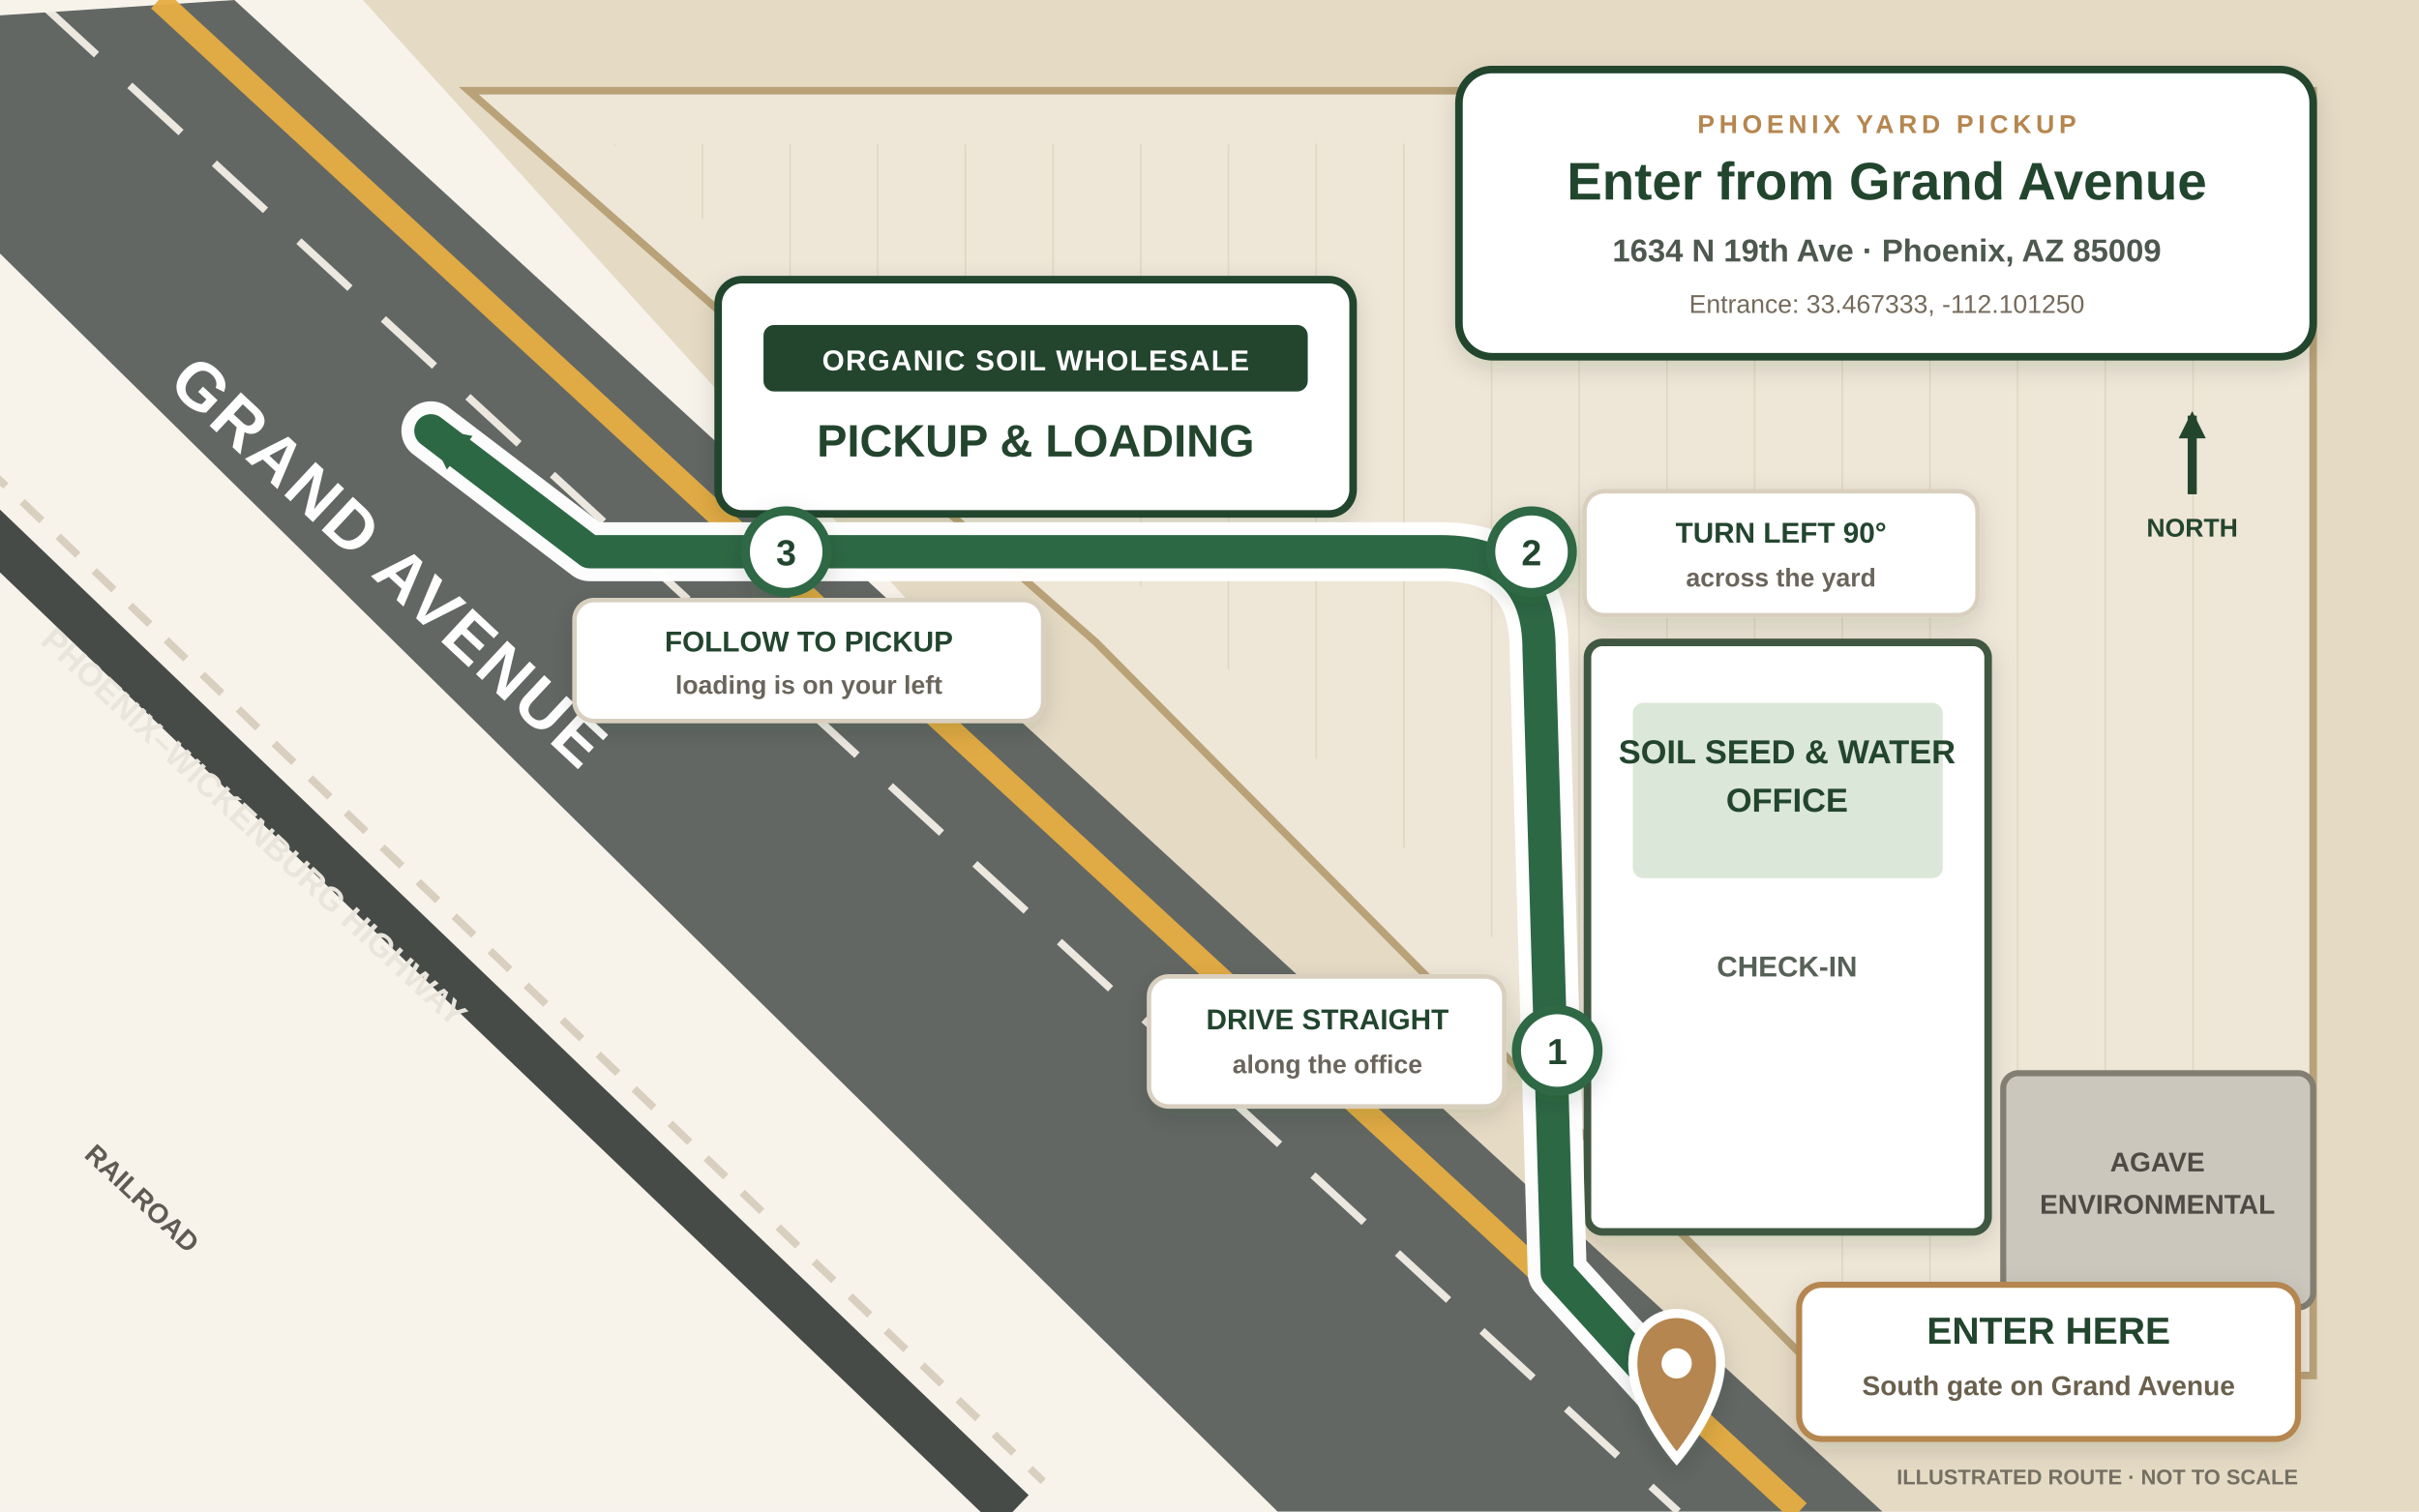
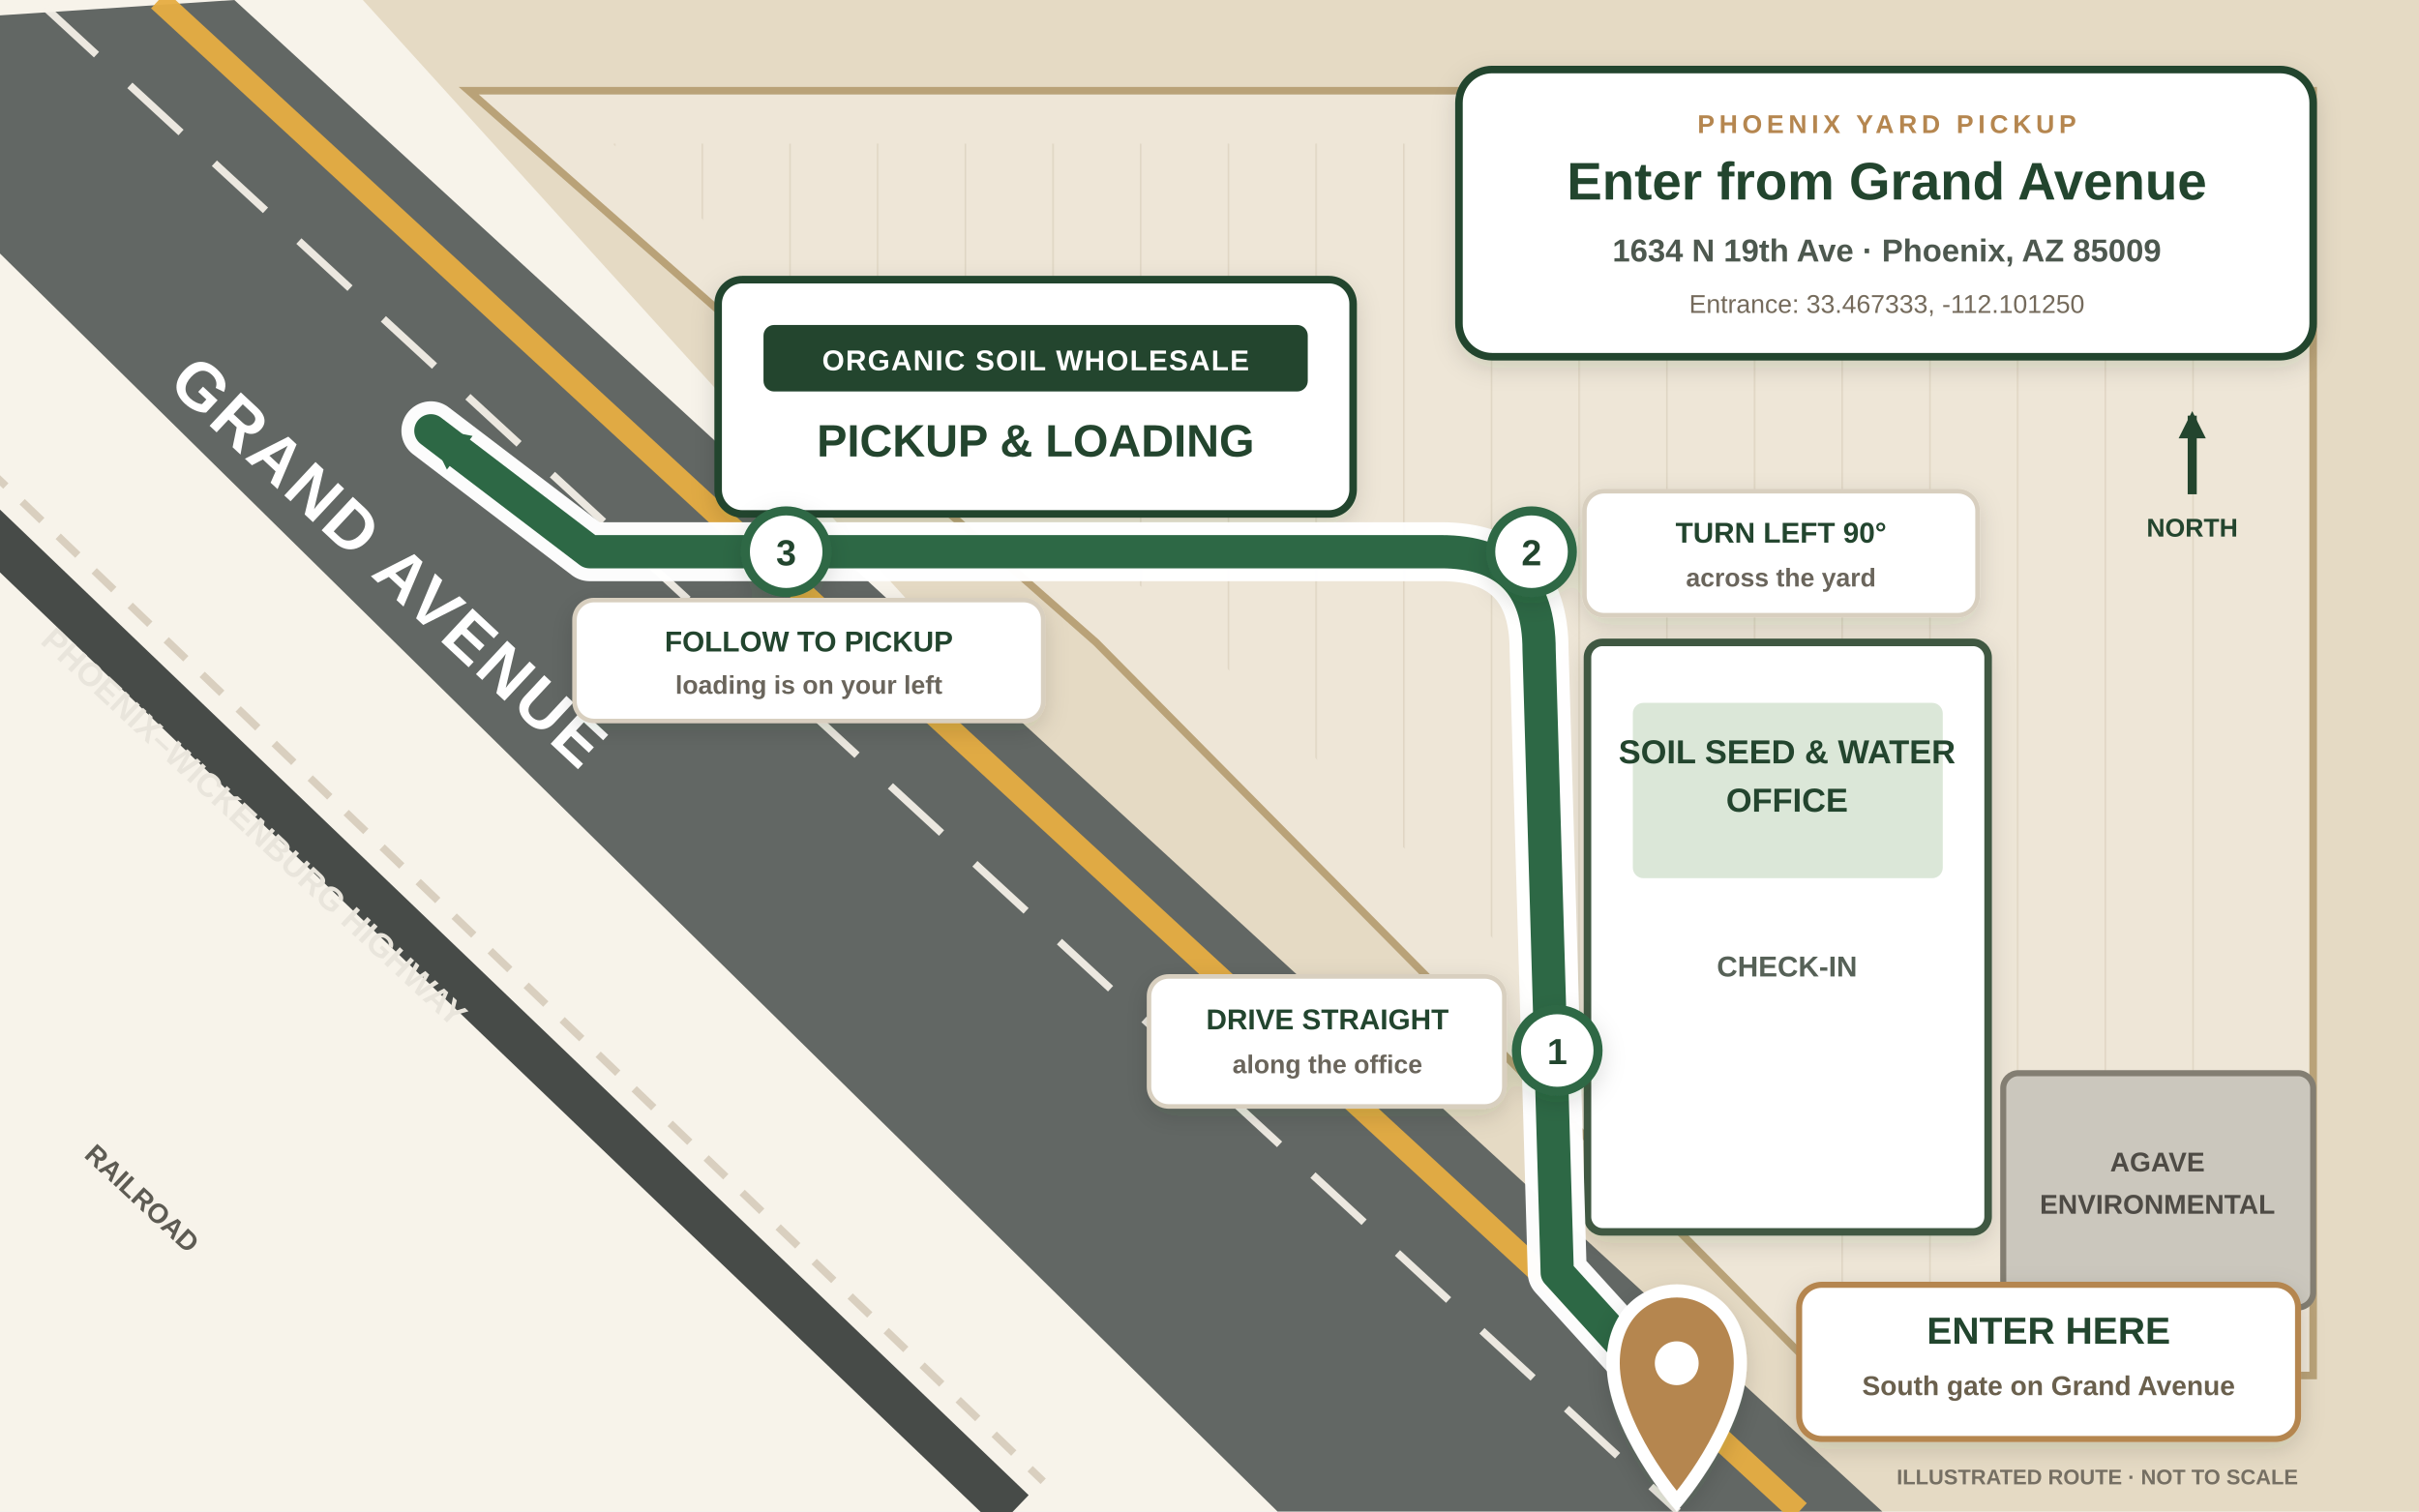
<svg xmlns="http://www.w3.org/2000/svg" width="1600" height="1000" viewBox="0 0 1600 1000" role="img" aria-labelledby="title desc">
  <defs>
    <filter id="shadow" x="-30%" y="-30%" width="160%" height="160%">
      <feDropShadow dx="0" dy="5" stdDeviation="8" flood-color="#17261a" flood-opacity="0.14" />
    </filter>
    <marker id="routeArrow" markerWidth="28" markerHeight="28" refX="24" refY="14" orient="auto" markerUnits="userSpaceOnUse">
      <path d="M0,0 L28,14 L0,28 Z" fill="#2d6845" />
    </marker>
    <marker id="northArrow" markerWidth="18" markerHeight="18" refX="15" refY="9" orient="auto" markerUnits="userSpaceOnUse">
      <path d="M0,0 L18,9 L0,18 Z" fill="#23452e" />
    </marker>
    <pattern id="parking" width="58" height="58" patternUnits="userSpaceOnUse">
      <path d="M0 0V58" stroke="#c6b99f" stroke-width="2" opacity="0.45" />
    </pattern>
  </defs>
  <rect width="1600" height="1000" fill="#f7f3ea" />
  <path d="M240 0H1600V1000H1180L680 485Z" fill="#e5dac4" />
  <path d="M310 60H1530V910H1205L725 425Z" fill="#eee6d7" stroke="#b9a278" stroke-width="5" />
  <path d="M405 95H1490V865H1228L775 405Z" fill="url(#parking)" opacity="0.75" />
  <path d="M-150 20L155 0L1245 1000H845Z" fill="#626764" />
  <path d="M105 0L1190 1000" stroke="#e6ad42" stroke-width="15" opacity="0.95" />
  <path d="M30 5L1110 1000" stroke="#f7f3ea" stroke-width="5" stroke-dasharray="46 30" opacity="0.92" />
  <path d="M-170 195L670 1000" stroke="#474b48" stroke-width="30" />
  <path d="M-152 172L690 980" stroke="#d9cfbf" stroke-width="5" stroke-dasharray="18 15" />
  <text x="110" y="255" transform="rotate(43 110 255)" fill="#fff" font-family="Arial, Helvetica, sans-serif" font-size="44" font-weight="800" letter-spacing="2">GRAND AVENUE</text>
  <text x="26" y="425" transform="rotate(43 26 425)" fill="#e9e5dc" font-family="Arial, Helvetica, sans-serif" font-size="22" font-weight="700">PHOENIX–WICKENBURG HIGHWAY</text>
  <text x="55" y="765" transform="rotate(43 55 765)" fill="#5d5b53" font-family="Arial, Helvetica, sans-serif" font-size="18" font-weight="800">RAILROAD</text>
  <rect x="1050" y="425" width="265" height="390" rx="10" fill="#fff" stroke="#405943" stroke-width="5" filter="url(#shadow)" />
  <rect x="1080" y="465" width="205" height="116" rx="7" fill="#dbe7d8" />
  <text x="1182" y="505" text-anchor="middle" fill="#23452e" font-family="Arial, Helvetica, sans-serif" font-size="22" font-weight="900">SOIL SEED &amp; WATER</text>
  <text x="1182" y="537" text-anchor="middle" fill="#23452e" font-family="Arial, Helvetica, sans-serif" font-size="22" font-weight="900">OFFICE</text>
  <text x="1182" y="646" text-anchor="middle" fill="#566157" font-family="Arial, Helvetica, sans-serif" font-size="19" font-weight="800">CHECK-IN</text>
  <rect x="1325" y="710" width="205" height="155" rx="10" fill="#cbc7bd" stroke="#837e72" stroke-width="4" />
  <text x="1427" y="775" text-anchor="middle" fill="#4e4b45" font-family="Arial, Helvetica, sans-serif" font-size="18" font-weight="800">AGAVE</text>
  <text x="1427" y="803" text-anchor="middle" fill="#4e4b45" font-family="Arial, Helvetica, sans-serif" font-size="18" font-weight="800">ENVIRONMENTAL</text>
  <rect x="475" y="185" width="420" height="155" rx="16" fill="#fff" stroke="#23452e" stroke-width="5" filter="url(#shadow)" />
  <rect x="505" y="215" width="360" height="44" rx="7" fill="#23452e" />
  <text x="685" y="245" text-anchor="middle" fill="#fff" font-family="Arial, Helvetica, sans-serif" font-size="19" font-weight="900" letter-spacing="0.8">ORGANIC SOIL WHOLESALE</text>
  <text x="685" y="302" text-anchor="middle" fill="#23452e" font-family="Arial, Helvetica, sans-serif" font-size="30" font-weight="900">PICKUP &amp; LOADING</text>
  <path d="M1110 930L1030 842L1018 430Q1018 365 953 365H390L285 285" fill="none" stroke="#fff" stroke-width="39" stroke-linecap="round" stroke-linejoin="round" opacity="0.98" />
  <path d="M1110 930L1030 842L1018 430Q1018 365 953 365H390L285 285" fill="none" stroke="#2d6845" stroke-width="22" stroke-linecap="round" stroke-linejoin="round" marker-end="url(#routeArrow)" />
  <g filter="url(#shadow)">
    <circle cx="1030" cy="695" r="27" fill="#fff" stroke="#2d6845" stroke-width="6" />
    <text x="1030" y="704" text-anchor="middle" fill="#23452e" font-family="Arial, Helvetica, sans-serif" font-size="24" font-weight="900">1</text>
    <rect x="760" y="646" width="235" height="86" rx="13" fill="#fff" stroke="#d8cfbf" stroke-width="3" />
    <text x="878" y="681" text-anchor="middle" fill="#23452e" font-family="Arial, Helvetica, sans-serif" font-size="19" font-weight="900">DRIVE STRAIGHT</text>
    <text x="878" y="710" text-anchor="middle" fill="#6a655b" font-family="Arial, Helvetica, sans-serif" font-size="17" font-weight="700">along the office</text>
  </g>
  <g filter="url(#shadow)">
    <circle cx="1013" cy="365" r="27" fill="#fff" stroke="#2d6845" stroke-width="6" />
    <text x="1013" y="374" text-anchor="middle" fill="#23452e" font-family="Arial, Helvetica, sans-serif" font-size="24" font-weight="900">2</text>
    <rect x="1048" y="325" width="260" height="82" rx="13" fill="#fff" stroke="#d8cfbf" stroke-width="3" />
    <text x="1178" y="359" text-anchor="middle" fill="#23452e" font-family="Arial, Helvetica, sans-serif" font-size="19" font-weight="900">TURN LEFT 90°</text>
    <text x="1178" y="388" text-anchor="middle" fill="#6a655b" font-family="Arial, Helvetica, sans-serif" font-size="17" font-weight="700">across the yard</text>
  </g>
  <g filter="url(#shadow)">
    <circle cx="520" cy="365" r="27" fill="#fff" stroke="#2d6845" stroke-width="6" />
    <text x="520" y="374" text-anchor="middle" fill="#23452e" font-family="Arial, Helvetica, sans-serif" font-size="24" font-weight="900">3</text>
    <rect x="380" y="397" width="310" height="80" rx="13" fill="#fff" stroke="#d8cfbf" stroke-width="3" />
    <text x="535" y="431" text-anchor="middle" fill="#23452e" font-family="Arial, Helvetica, sans-serif" font-size="19" font-weight="900">FOLLOW TO PICKUP</text>
    <text x="535" y="459" text-anchor="middle" fill="#6a655b" font-family="Arial, Helvetica, sans-serif" font-size="17" font-weight="700">loading is on your left</text>
  </g>
  <g filter="url(#shadow)">
-     <path d="M1138 902C1138 858 1080 858 1080 902C1080 931 1109 965 1109 965C1109 965 1138 931 1138 902Z" fill="#b5864f" stroke="#fff" stroke-width="6" />
-     <circle cx="1109" cy="902" r="10" fill="#fff" />
+     <g transform="translate(-499 -406) scale(1.45)">
+       <path d="M1138 902C1138 858 1080 858 1080 902C1080 931 1109 965 1109 965C1109 965 1138 931 1138 902Z" fill="#b5864f" stroke="#fff" stroke-width="6" />
+       <circle cx="1109" cy="902" r="10" fill="#fff" />
+     </g>
    <rect x="1190" y="850" width="330" height="102" rx="15" fill="#fff" stroke="#b5864f" stroke-width="4" />
    <text x="1355" y="889" text-anchor="middle" fill="#23452e" font-family="Arial, Helvetica, sans-serif" font-size="25" font-weight="900">ENTER HERE</text>
    <text x="1355" y="923" text-anchor="middle" fill="#6a604e" font-family="Arial, Helvetica, sans-serif" font-size="18" font-weight="700">South gate on Grand Avenue</text>
  </g>
  <g filter="url(#shadow)">
    <rect x="965" y="46" width="565" height="190" rx="22" fill="#fff" stroke="#23452e" stroke-width="5" />
    <text x="1248" y="88" text-anchor="middle" fill="#b5864f" font-family="Arial, Helvetica, sans-serif" font-size="17" font-weight="900" letter-spacing="3">PHOENIX YARD PICKUP</text>
    <text x="1248" y="132" text-anchor="middle" fill="#23452e" font-family="Arial, Helvetica, sans-serif" font-size="35" font-weight="900">Enter from Grand Avenue</text>
    <text x="1248" y="173" text-anchor="middle" fill="#4e594f" font-family="Arial, Helvetica, sans-serif" font-size="21" font-weight="800">1634 N 19th Ave · Phoenix, AZ 85009</text>
    <text x="1248" y="207" text-anchor="middle" fill="#746b5b" font-family="Arial, Helvetica, sans-serif" font-size="17">Entrance: 33.467333, -112.101250</text>
  </g>
  <g transform="translate(1450 275)">
    <path d="M0 52V0" stroke="#23452e" stroke-width="6" marker-end="url(#northArrow)" />
    <text x="0" y="80" text-anchor="middle" fill="#23452e" font-family="Arial, Helvetica, sans-serif" font-size="17" font-weight="900">NORTH</text>
  </g>
  <text x="1520" y="982" text-anchor="end" fill="#756f63" font-family="Arial, Helvetica, sans-serif" font-size="14" font-weight="800">ILLUSTRATED ROUTE · NOT TO SCALE</text>
</svg>
